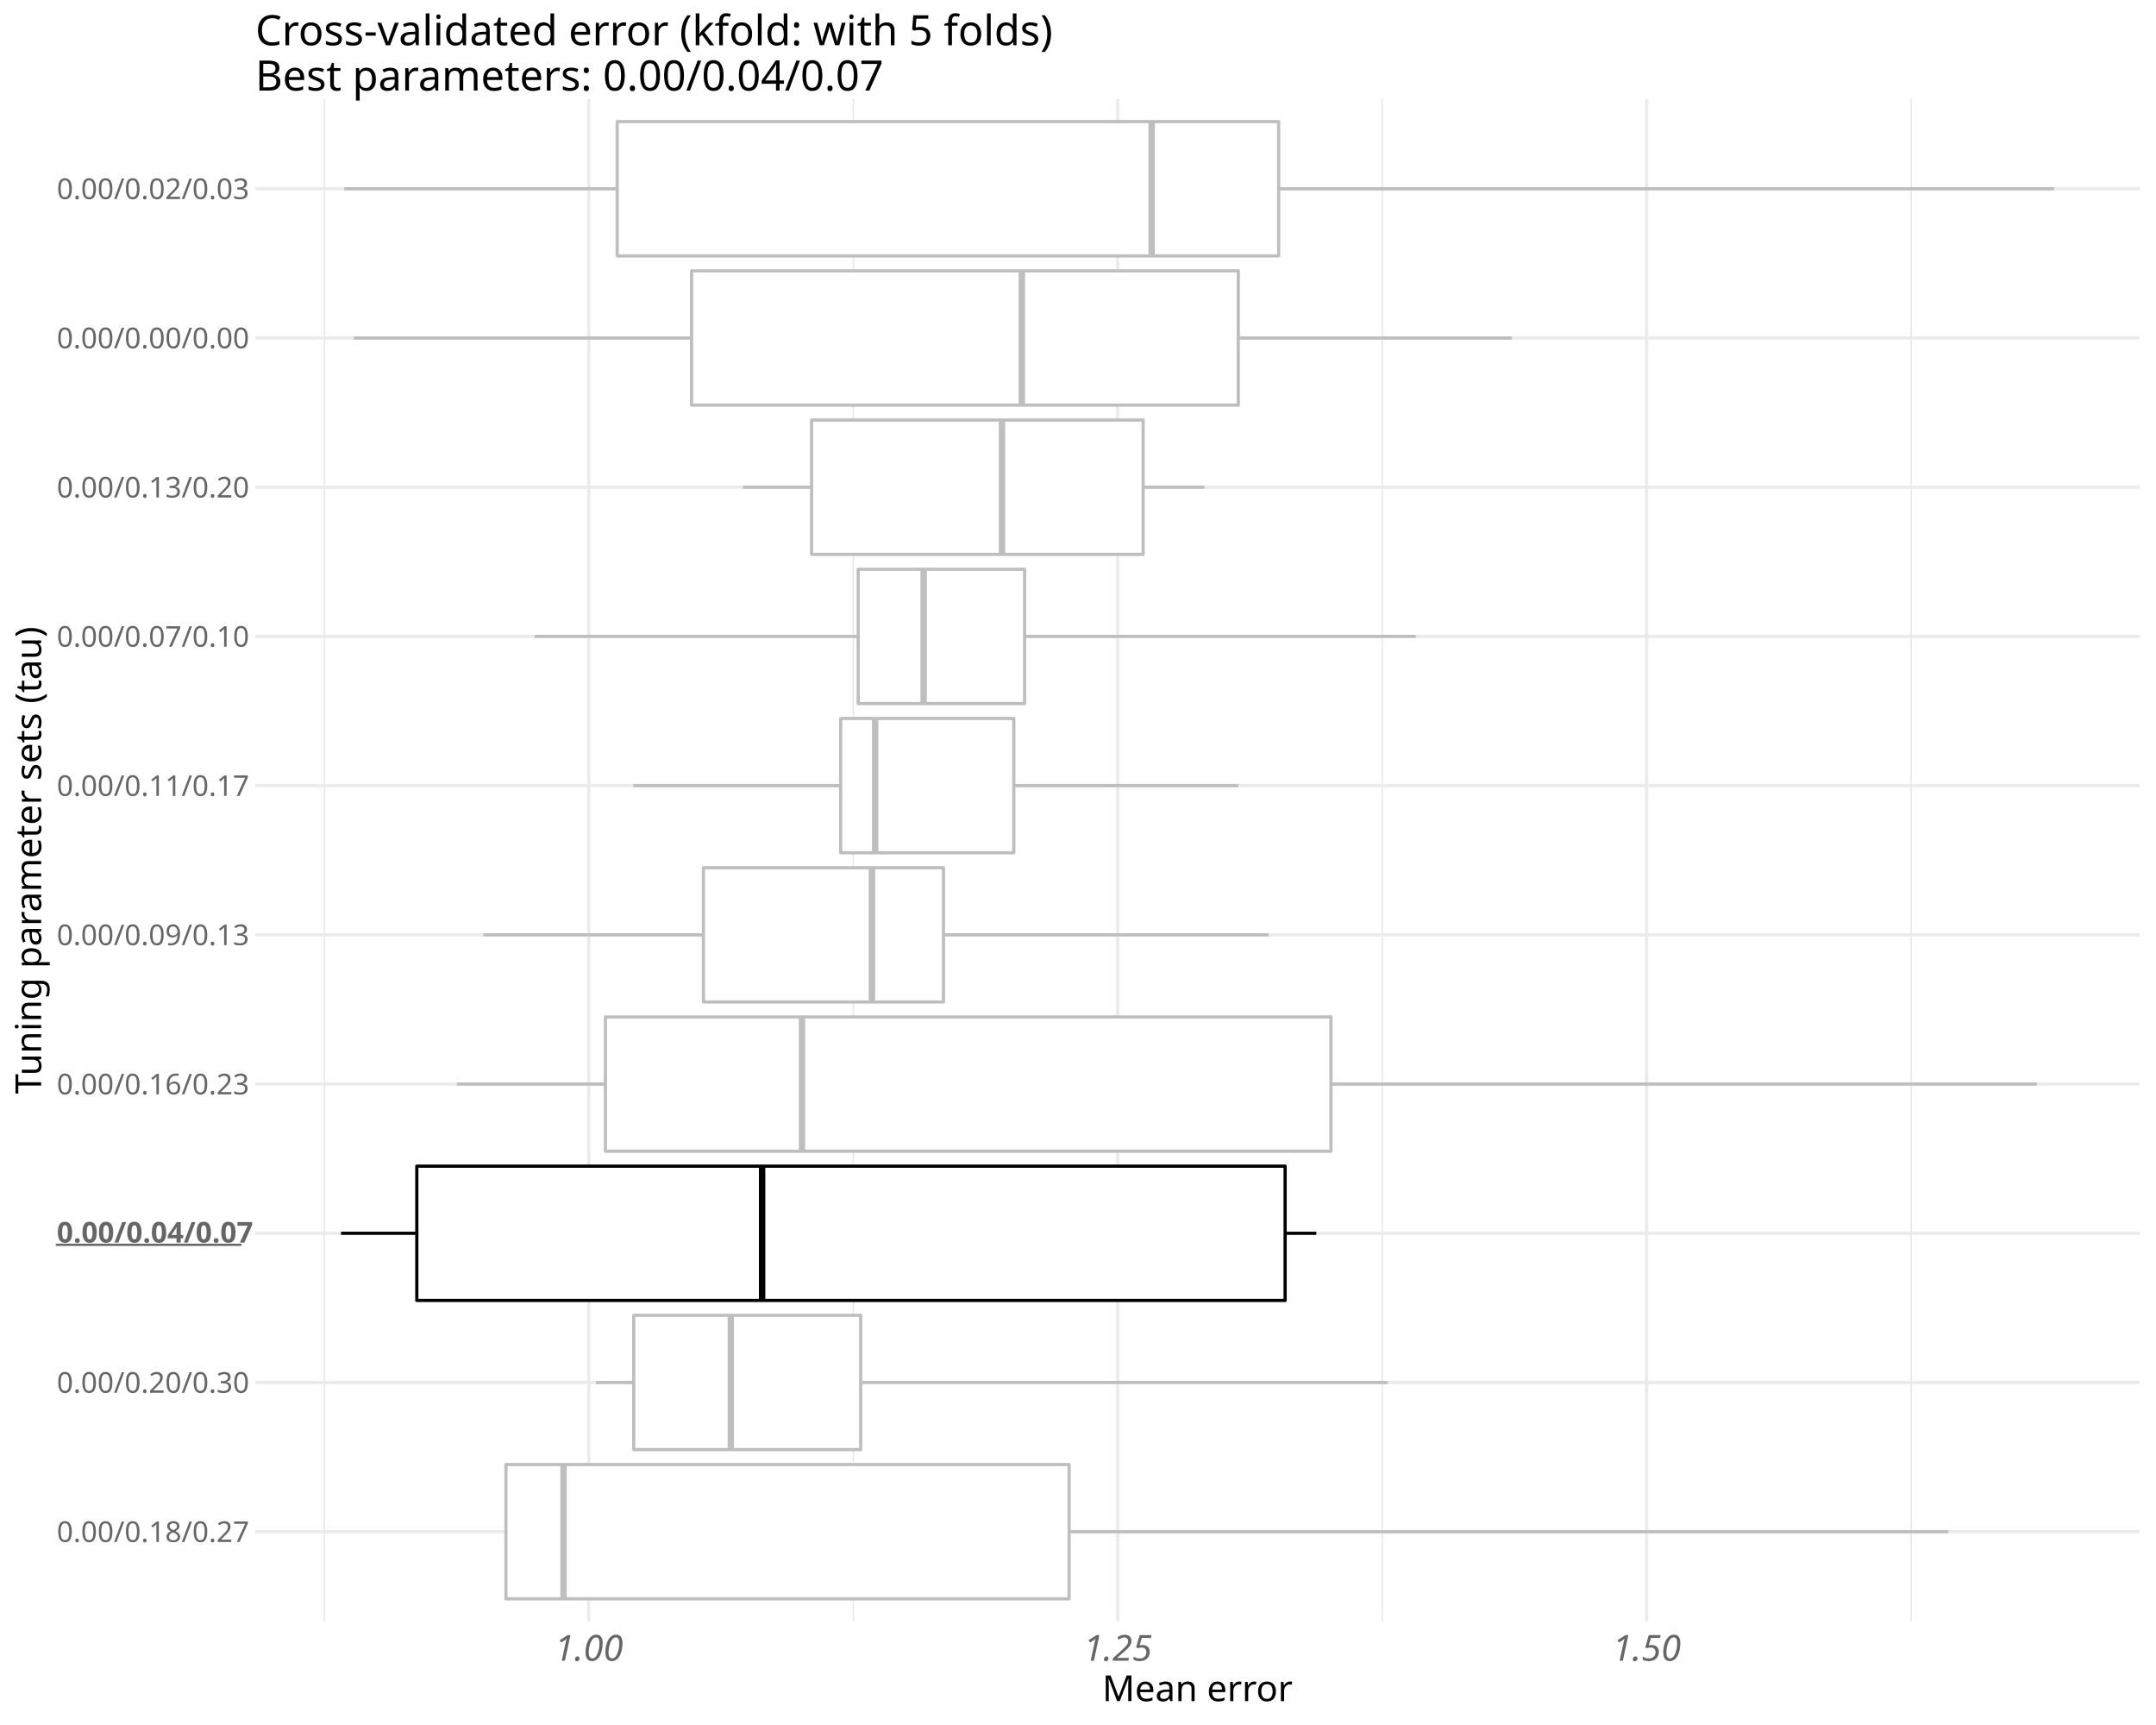
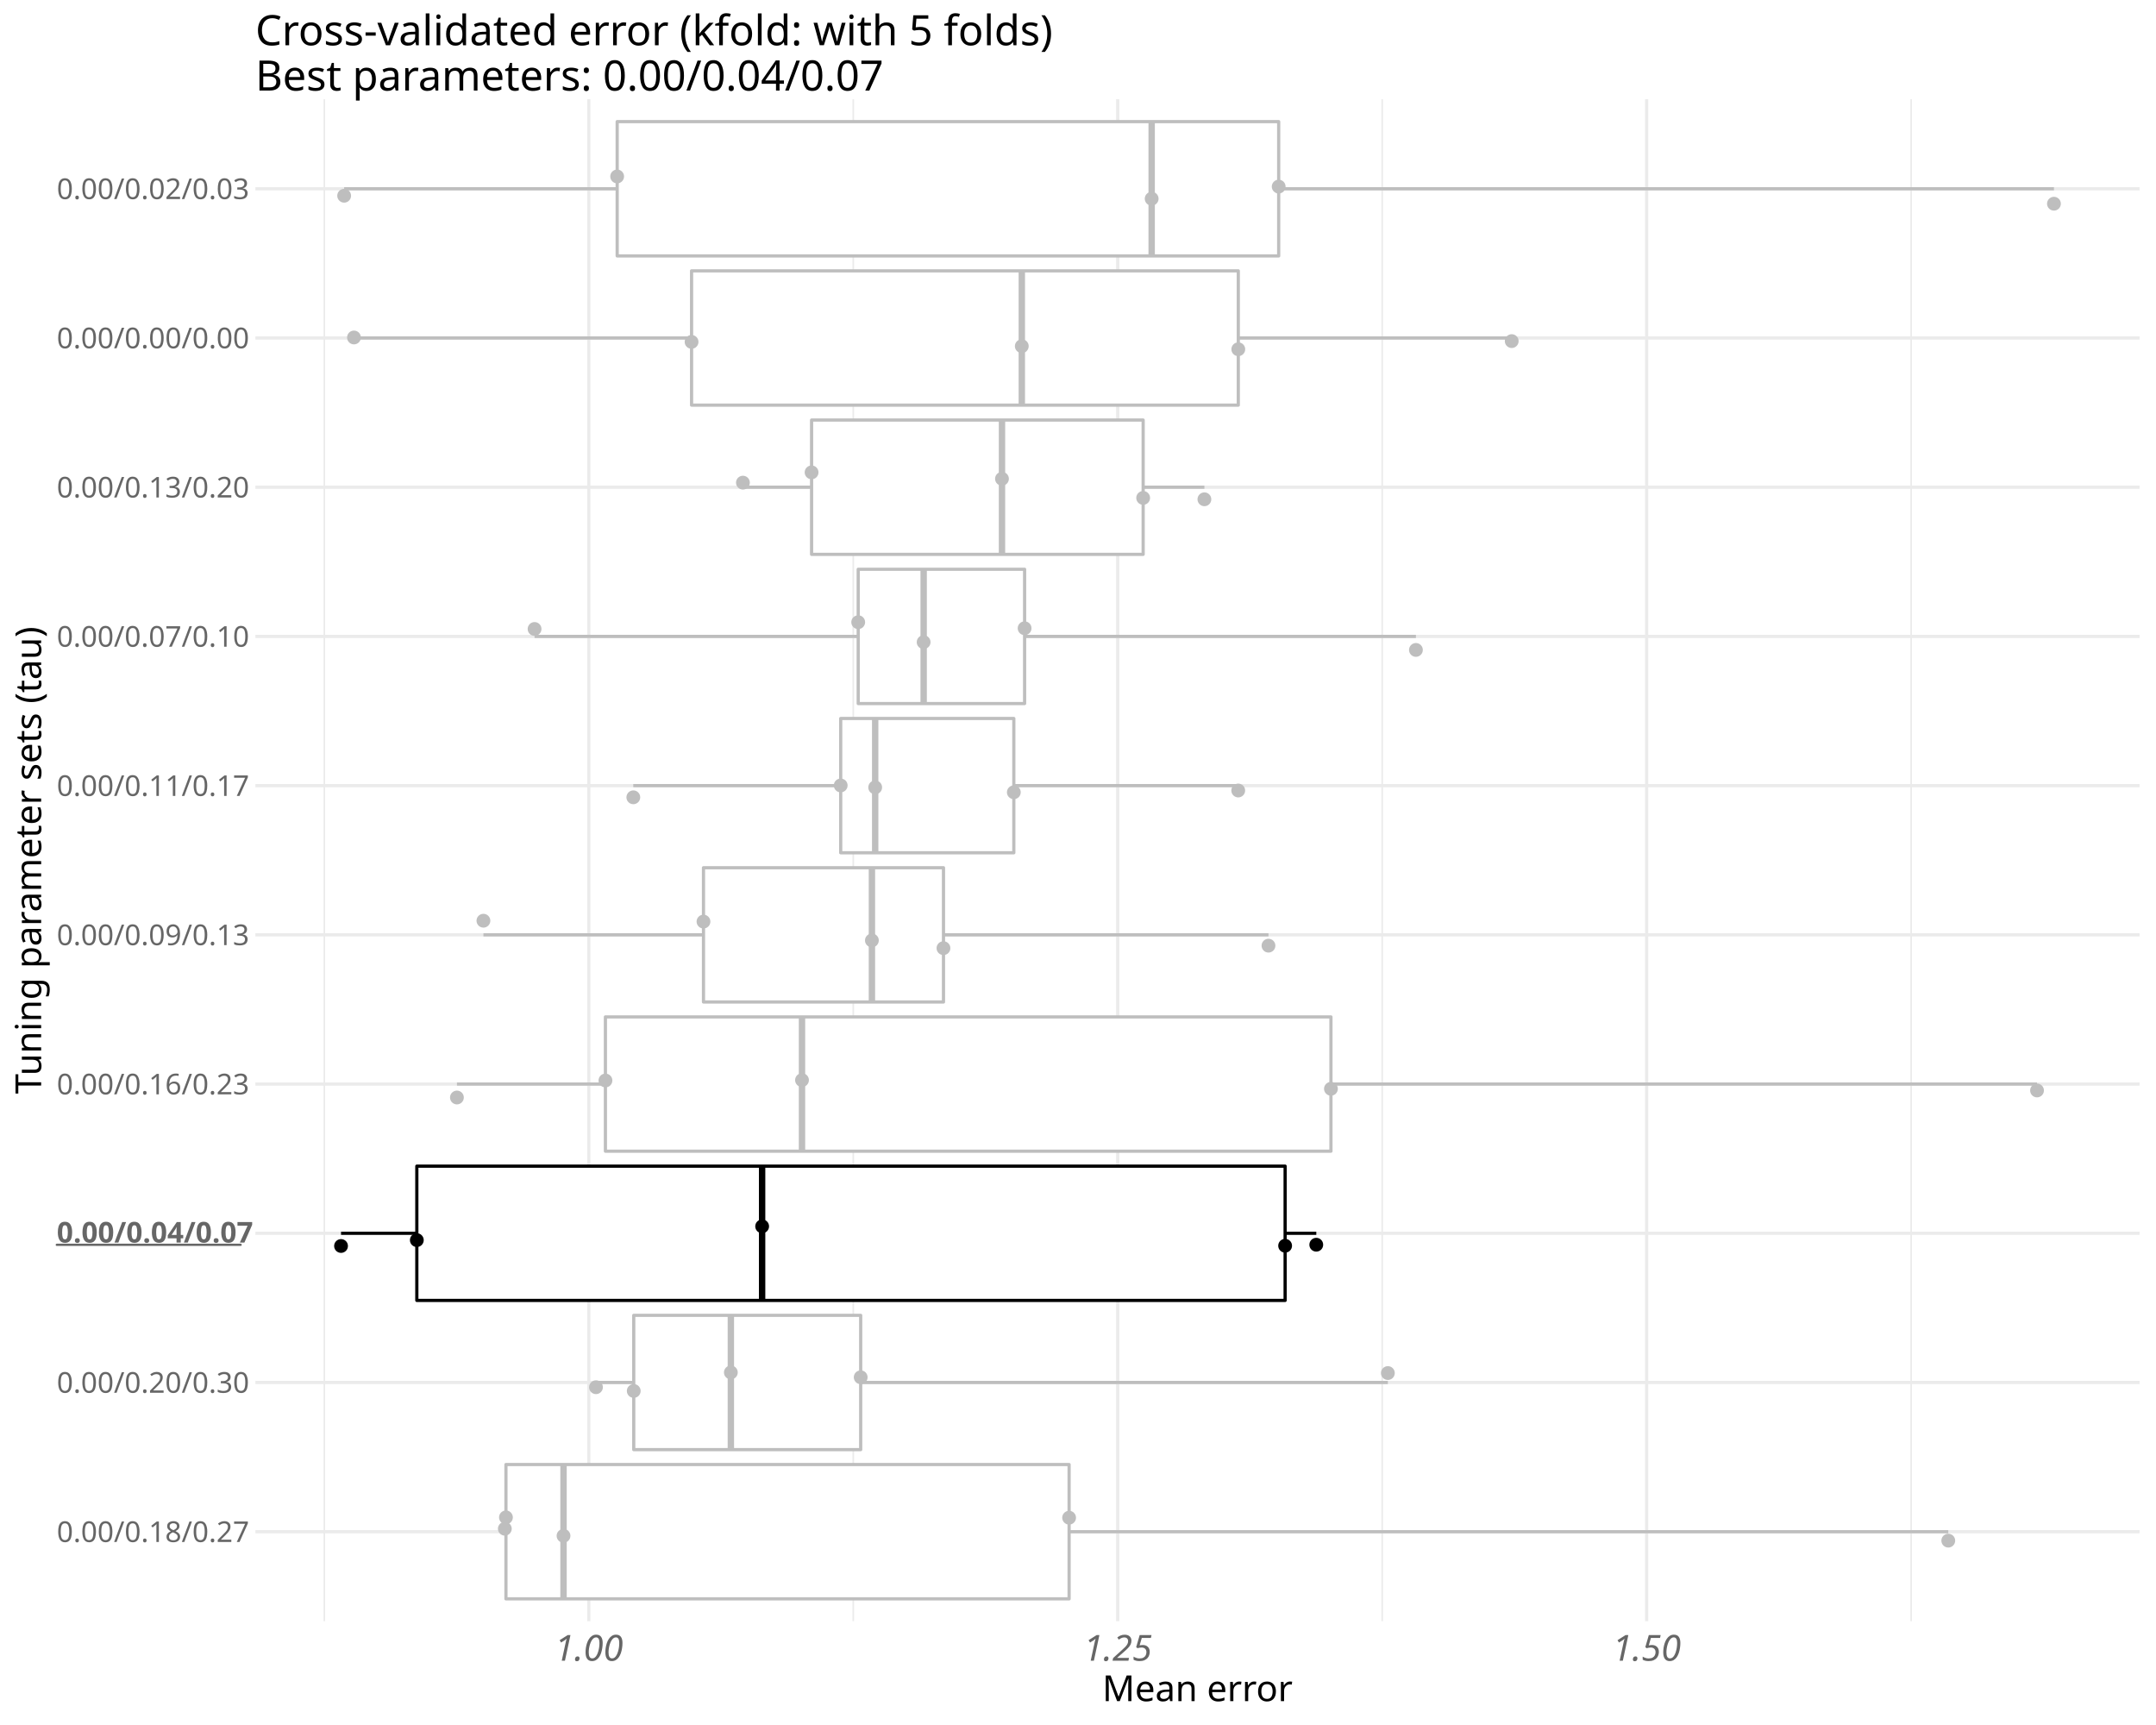
<svg xmlns="http://www.w3.org/2000/svg" class="svglite" data-engine-version="2.0" width="720.00pt" height="576.00pt" viewBox="0 0 720.00 576.00">
  <defs>
    <style type="text/css">
    .svglite line, .svglite polyline, .svglite polygon, .svglite path, .svglite rect, .svglite circle {
      fill: none;
      stroke: #000000;
      stroke-linecap: round;
      stroke-linejoin: round;
      stroke-miterlimit: 10.00;
    }
  </style>
  </defs>
  <rect width="100%" height="100%" style="stroke: none; fill: #FFFFFF;" />
  <defs>
    <clipPath id="cpMC4wMHw3MjAuMDB8MC4wMHw1NzYuMDA=">
      <rect x="0.00" y="0.00" width="720.00" height="576.00" />
    </clipPath>
  </defs>
  <g clip-path="url(#cpMC4wMHw3MjAuMDB8MC4wMHw1NzYuMDA=)">
</g>
  <defs>
    <clipPath id="cpODUuMjl8NzE0LjUyfDMzLjE0fDU0MS4zNQ==">
      <rect x="85.29" y="33.14" width="629.23" height="508.21" />
    </clipPath>
  </defs>
  <g clip-path="url(#cpODUuMjl8NzE0LjUyfDMzLjE0fDU0MS4zNQ==)">
    <polyline points="108.31,541.35 108.31,33.14 " style="stroke-width: 0.53; stroke: #EBEBEB; stroke-linecap: butt;" />
    <polyline points="284.95,541.35 284.95,33.14 " style="stroke-width: 0.53; stroke: #EBEBEB; stroke-linecap: butt;" />
    <polyline points="461.59,541.35 461.59,33.14 " style="stroke-width: 0.53; stroke: #EBEBEB; stroke-linecap: butt;" />
    <polyline points="638.23,541.35 638.23,33.14 " style="stroke-width: 0.53; stroke: #EBEBEB; stroke-linecap: butt;" />
    <polyline points="85.29,461.63 714.52,461.63 " style="stroke-width: 1.07; stroke: #EBEBEB; stroke-linecap: butt;" />
    <polyline points="85.29,511.46 714.52,511.46 " style="stroke-width: 1.07; stroke: #EBEBEB; stroke-linecap: butt;" />
    <polyline points="85.29,361.98 714.52,361.98 " style="stroke-width: 1.07; stroke: #EBEBEB; stroke-linecap: butt;" />
    <polyline points="85.29,162.68 714.52,162.68 " style="stroke-width: 1.07; stroke: #EBEBEB; stroke-linecap: butt;" />
    <polyline points="85.29,262.33 714.52,262.33 " style="stroke-width: 1.07; stroke: #EBEBEB; stroke-linecap: butt;" />
    <polyline points="85.29,312.16 714.52,312.16 " style="stroke-width: 1.07; stroke: #EBEBEB; stroke-linecap: butt;" />
    <polyline points="85.29,212.51 714.52,212.51 " style="stroke-width: 1.07; stroke: #EBEBEB; stroke-linecap: butt;" />
    <polyline points="85.29,411.81 714.52,411.81 " style="stroke-width: 1.07; stroke: #EBEBEB; stroke-linecap: butt;" />
    <polyline points="85.29,63.04 714.52,63.04 " style="stroke-width: 1.07; stroke: #EBEBEB; stroke-linecap: butt;" />
    <polyline points="85.29,112.86 714.52,112.86 " style="stroke-width: 1.07; stroke: #EBEBEB; stroke-linecap: butt;" />
    <polyline points="196.63,541.35 196.63,33.14 " style="stroke-width: 1.07; stroke: #EBEBEB; stroke-linecap: butt;" />
    <polyline points="373.27,541.35 373.27,33.14 " style="stroke-width: 1.07; stroke: #EBEBEB; stroke-linecap: butt;" />
    <polyline points="549.91,541.35 549.91,33.14 " style="stroke-width: 1.07; stroke: #EBEBEB; stroke-linecap: butt;" />
    <line x1="357.03" y1="511.46" x2="650.63" y2="511.46" style="stroke-width: 1.07; stroke: #BEBEBE; stroke-linecap: butt;" />
    <line x1="168.96" y1="511.46" x2="168.59" y2="511.46" style="stroke-width: 1.07; stroke: #BEBEBE; stroke-linecap: butt;" />
    <polygon points="357.03,533.88 168.96,533.88 168.96,489.03 357.03,489.03 357.03,533.88 " style="stroke-width: 1.07; stroke: #BEBEBE; fill: #FFFFFF;" />
    <line x1="188.19" y1="533.88" x2="188.19" y2="489.03" style="stroke-width: 2.13; stroke: #BEBEBE; stroke-linecap: butt;" />
    <line x1="287.43" y1="461.63" x2="463.47" y2="461.63" style="stroke-width: 1.07; stroke: #BEBEBE; stroke-linecap: butt;" />
-     <line x1="211.64" y1="461.63" x2="199.02" y2="461.63" style="stroke-width: 1.07; stroke: #BEBEBE; stroke-linecap: butt;" />
+     <line x1="211.64" y1="461.63" x2="199.03" y2="461.63" style="stroke-width: 1.07; stroke: #BEBEBE; stroke-linecap: butt;" />
    <polygon points="287.43,484.05 211.64,484.05 211.64,439.21 287.43,439.21 287.43,484.05 " style="stroke-width: 1.07; stroke: #BEBEBE; fill: #FFFFFF;" />
-     <line x1="244.06" y1="484.05" x2="244.06" y2="439.21" style="stroke-width: 2.13; stroke: #BEBEBE; stroke-linecap: butt;" />
+     <line x1="244.07" y1="484.05" x2="244.07" y2="439.21" style="stroke-width: 2.13; stroke: #BEBEBE; stroke-linecap: butt;" />
    <line x1="429.17" y1="411.81" x2="439.58" y2="411.81" style="stroke-width: 1.07; stroke-linecap: butt;" />
    <line x1="139.20" y1="411.81" x2="113.89" y2="411.81" style="stroke-width: 1.07; stroke-linecap: butt;" />
    <polygon points="429.17,434.23 139.20,434.23 139.20,389.39 429.17,389.39 429.17,434.23 " style="stroke-width: 1.07; fill: #FFFFFF;" />
    <line x1="254.51" y1="434.23" x2="254.51" y2="389.39" style="stroke-width: 2.13; stroke-linecap: butt;" />
    <line x1="444.47" y1="361.98" x2="680.27" y2="361.98" style="stroke-width: 1.07; stroke: #BEBEBE; stroke-linecap: butt;" />
    <line x1="202.18" y1="361.98" x2="152.60" y2="361.98" style="stroke-width: 1.07; stroke: #BEBEBE; stroke-linecap: butt;" />
    <polygon points="444.47,384.40 202.18,384.40 202.18,339.56 444.47,339.56 444.47,384.40 " style="stroke-width: 1.07; stroke: #BEBEBE; fill: #FFFFFF;" />
    <line x1="267.83" y1="384.40" x2="267.83" y2="339.56" style="stroke-width: 2.13; stroke: #BEBEBE; stroke-linecap: butt;" />
-     <line x1="315.08" y1="312.16" x2="423.60" y2="312.16" style="stroke-width: 1.07; stroke: #BEBEBE; stroke-linecap: butt;" />
-     <line x1="234.92" y1="312.16" x2="161.44" y2="312.16" style="stroke-width: 1.07; stroke: #BEBEBE; stroke-linecap: butt;" />
-     <polygon points="315.08,334.58 234.92,334.58 234.92,289.74 315.08,289.74 315.08,334.58 " style="stroke-width: 1.07; stroke: #BEBEBE; fill: #FFFFFF;" />
+     <line x1="315.08" y1="312.16" x2="423.61" y2="312.16" style="stroke-width: 1.07; stroke: #BEBEBE; stroke-linecap: butt;" />
+     <line x1="234.93" y1="312.16" x2="161.44" y2="312.16" style="stroke-width: 1.07; stroke: #BEBEBE; stroke-linecap: butt;" />
+     <polygon points="315.08,334.58 234.93,334.58 234.93,289.74 315.08,289.74 315.08,334.58 " style="stroke-width: 1.07; stroke: #BEBEBE; fill: #FFFFFF;" />
    <line x1="291.18" y1="334.58" x2="291.18" y2="289.74" style="stroke-width: 2.13; stroke: #BEBEBE; stroke-linecap: butt;" />
-     <line x1="338.57" y1="262.33" x2="413.51" y2="262.33" style="stroke-width: 1.07; stroke: #BEBEBE; stroke-linecap: butt;" />
+     <line x1="338.57" y1="262.33" x2="413.52" y2="262.33" style="stroke-width: 1.07; stroke: #BEBEBE; stroke-linecap: butt;" />
    <line x1="280.75" y1="262.33" x2="211.49" y2="262.33" style="stroke-width: 1.07; stroke: #BEBEBE; stroke-linecap: butt;" />
    <polygon points="338.57,284.75 280.75,284.75 280.75,239.91 338.57,239.91 338.57,284.75 " style="stroke-width: 1.07; stroke: #BEBEBE; fill: #FFFFFF;" />
    <line x1="292.27" y1="284.75" x2="292.27" y2="239.91" style="stroke-width: 2.13; stroke: #BEBEBE; stroke-linecap: butt;" />
-     <line x1="342.17" y1="212.51" x2="472.84" y2="212.51" style="stroke-width: 1.07; stroke: #BEBEBE; stroke-linecap: butt;" />
+     <line x1="342.17" y1="212.51" x2="472.85" y2="212.51" style="stroke-width: 1.07; stroke: #BEBEBE; stroke-linecap: butt;" />
    <line x1="286.60" y1="212.51" x2="178.52" y2="212.51" style="stroke-width: 1.07; stroke: #BEBEBE; stroke-linecap: butt;" />
    <polygon points="342.17,234.93 286.60,234.93 286.60,190.09 342.17,190.09 342.17,234.93 " style="stroke-width: 1.07; stroke: #BEBEBE; fill: #FFFFFF;" />
-     <line x1="308.45" y1="234.93" x2="308.45" y2="190.09" style="stroke-width: 2.13; stroke: #BEBEBE; stroke-linecap: butt;" />
+     <line x1="308.46" y1="234.93" x2="308.46" y2="190.09" style="stroke-width: 2.13; stroke: #BEBEBE; stroke-linecap: butt;" />
    <line x1="381.76" y1="162.68" x2="402.21" y2="162.68" style="stroke-width: 1.07; stroke: #BEBEBE; stroke-linecap: butt;" />
    <line x1="271.03" y1="162.68" x2="248.09" y2="162.68" style="stroke-width: 1.07; stroke: #BEBEBE; stroke-linecap: butt;" />
    <polygon points="381.76,185.11 271.03,185.11 271.03,140.26 381.76,140.26 381.76,185.11 " style="stroke-width: 1.07; stroke: #BEBEBE; fill: #FFFFFF;" />
-     <line x1="334.61" y1="185.11" x2="334.61" y2="140.26" style="stroke-width: 2.13; stroke: #BEBEBE; stroke-linecap: butt;" />
+     <line x1="334.62" y1="185.11" x2="334.62" y2="140.26" style="stroke-width: 2.13; stroke: #BEBEBE; stroke-linecap: butt;" />
    <line x1="413.53" y1="112.86" x2="504.84" y2="112.86" style="stroke-width: 1.07; stroke: #BEBEBE; stroke-linecap: butt;" />
-     <line x1="230.95" y1="112.86" x2="118.20" y2="112.86" style="stroke-width: 1.07; stroke: #BEBEBE; stroke-linecap: butt;" />
+     <line x1="230.95" y1="112.86" x2="118.21" y2="112.86" style="stroke-width: 1.07; stroke: #BEBEBE; stroke-linecap: butt;" />
    <polygon points="413.53,135.28 230.95,135.28 230.95,90.44 413.53,90.44 413.53,135.28 " style="stroke-width: 1.07; stroke: #BEBEBE; fill: #FFFFFF;" />
    <line x1="341.24" y1="135.28" x2="341.24" y2="90.44" style="stroke-width: 2.13; stroke: #BEBEBE; stroke-linecap: butt;" />
-     <line x1="427.01" y1="63.04" x2="685.92" y2="63.04" style="stroke-width: 1.07; stroke: #BEBEBE; stroke-linecap: butt;" />
+     <line x1="427.02" y1="63.04" x2="685.92" y2="63.04" style="stroke-width: 1.07; stroke: #BEBEBE; stroke-linecap: butt;" />
    <line x1="206.11" y1="63.04" x2="114.93" y2="63.04" style="stroke-width: 1.07; stroke: #BEBEBE; stroke-linecap: butt;" />
-     <polygon points="427.01,85.46 206.11,85.46 206.11,40.61 427.01,40.61 427.01,85.46 " style="stroke-width: 1.07; stroke: #BEBEBE; fill: #FFFFFF;" />
+     <polygon points="427.02,85.46 206.11,85.46 206.11,40.61 427.02,40.61 427.02,85.46 " style="stroke-width: 1.07; stroke: #BEBEBE; fill: #FFFFFF;" />
    <line x1="384.60" y1="85.46" x2="384.60" y2="40.61" style="stroke-width: 2.13; stroke: #BEBEBE; stroke-linecap: butt;" />
+     <circle cx="199.03" cy="463.21" r="1.95" style="stroke-width: 0.71; stroke: #BEBEBE; fill: #BEBEBE;" />
+     <circle cx="357.03" cy="506.78" r="1.95" style="stroke-width: 0.71; stroke: #BEBEBE; fill: #BEBEBE;" />
+     <circle cx="444.47" cy="363.56" r="1.95" style="stroke-width: 0.71; stroke: #BEBEBE; fill: #BEBEBE;" />
+     <circle cx="381.76" cy="166.26" r="1.95" style="stroke-width: 0.71; stroke: #BEBEBE; fill: #BEBEBE;" />
+     <circle cx="292.27" cy="262.92" r="1.95" style="stroke-width: 0.71; stroke: #BEBEBE; fill: #BEBEBE;" />
+     <circle cx="291.17" cy="314.02" r="1.95" style="stroke-width: 0.71; stroke: #BEBEBE; fill: #BEBEBE;" />
+     <circle cx="308.45" cy="214.42" r="1.95" style="stroke-width: 0.71; stroke: #BEBEBE; fill: #BEBEBE;" />
+     <circle cx="139.20" cy="414.09" r="1.95" style="stroke-width: 0.71; fill: #000000;" />
+     <circle cx="114.93" cy="65.36" r="1.95" style="stroke-width: 0.71; stroke: #BEBEBE; fill: #BEBEBE;" />
+     <circle cx="504.84" cy="113.90" r="1.95" style="stroke-width: 0.71; stroke: #BEBEBE; fill: #BEBEBE;" />
+     <circle cx="211.64" cy="464.46" r="1.95" style="stroke-width: 0.71; stroke: #BEBEBE; fill: #BEBEBE;" />
+     <circle cx="168.96" cy="506.67" r="1.95" style="stroke-width: 0.71; stroke: #BEBEBE; fill: #BEBEBE;" />
+     <circle cx="267.83" cy="360.66" r="1.95" style="stroke-width: 0.71; stroke: #BEBEBE; fill: #BEBEBE;" />
+     <circle cx="248.10" cy="161.16" r="1.95" style="stroke-width: 0.71; stroke: #BEBEBE; fill: #BEBEBE;" />
+     <circle cx="413.51" cy="263.96" r="1.95" style="stroke-width: 0.71; stroke: #BEBEBE; fill: #BEBEBE;" />
+     <circle cx="315.07" cy="316.60" r="1.95" style="stroke-width: 0.71; stroke: #BEBEBE; fill: #BEBEBE;" />
+     <circle cx="472.85" cy="217.02" r="1.95" style="stroke-width: 0.71; stroke: #BEBEBE; fill: #BEBEBE;" />
+     <circle cx="254.52" cy="409.49" r="1.95" style="stroke-width: 0.71; fill: #000000;" />
+     <circle cx="685.92" cy="68.02" r="1.95" style="stroke-width: 0.71; stroke: #BEBEBE; fill: #BEBEBE;" />
+     <circle cx="118.21" cy="112.69" r="1.95" style="stroke-width: 0.71; stroke: #BEBEBE; fill: #BEBEBE;" />
+     <circle cx="244.07" cy="458.28" r="1.95" style="stroke-width: 0.71; stroke: #BEBEBE; fill: #BEBEBE;" />
+     <circle cx="188.19" cy="512.83" r="1.95" style="stroke-width: 0.71; stroke: #BEBEBE; fill: #BEBEBE;" />
+     <circle cx="152.59" cy="366.47" r="1.95" style="stroke-width: 0.71; stroke: #BEBEBE; fill: #BEBEBE;" />
+     <circle cx="334.61" cy="159.87" r="1.95" style="stroke-width: 0.71; stroke: #BEBEBE; fill: #BEBEBE;" />
+     <circle cx="280.75" cy="262.27" r="1.95" style="stroke-width: 0.71; stroke: #BEBEBE; fill: #BEBEBE;" />
+     <circle cx="161.44" cy="307.44" r="1.95" style="stroke-width: 0.71; stroke: #BEBEBE; fill: #BEBEBE;" />
+     <circle cx="286.60" cy="207.76" r="1.95" style="stroke-width: 0.71; stroke: #BEBEBE; fill: #BEBEBE;" />
+     <circle cx="429.17" cy="415.97" r="1.95" style="stroke-width: 0.71; fill: #000000;" />
+     <circle cx="427.02" cy="62.31" r="1.95" style="stroke-width: 0.71; stroke: #BEBEBE; fill: #BEBEBE;" />
+     <circle cx="230.95" cy="114.16" r="1.95" style="stroke-width: 0.71; stroke: #BEBEBE; fill: #BEBEBE;" />
+     <circle cx="463.48" cy="458.48" r="1.95" style="stroke-width: 0.71; stroke: #BEBEBE; fill: #BEBEBE;" />
+     <circle cx="650.63" cy="514.44" r="1.95" style="stroke-width: 0.71; stroke: #BEBEBE; fill: #BEBEBE;" />
+     <circle cx="202.19" cy="360.79" r="1.95" style="stroke-width: 0.71; stroke: #BEBEBE; fill: #BEBEBE;" />
+     <circle cx="402.21" cy="166.72" r="1.95" style="stroke-width: 0.71; stroke: #BEBEBE; fill: #BEBEBE;" />
+     <circle cx="211.50" cy="266.23" r="1.95" style="stroke-width: 0.71; stroke: #BEBEBE; fill: #BEBEBE;" />
+     <circle cx="234.93" cy="307.73" r="1.95" style="stroke-width: 0.71; stroke: #BEBEBE; fill: #BEBEBE;" />
+     <circle cx="178.52" cy="210.02" r="1.95" style="stroke-width: 0.71; stroke: #BEBEBE; fill: #BEBEBE;" />
+     <circle cx="439.57" cy="415.63" r="1.95" style="stroke-width: 0.71; fill: #000000;" />
+     <circle cx="384.60" cy="66.35" r="1.95" style="stroke-width: 0.71; stroke: #BEBEBE; fill: #BEBEBE;" />
+     <circle cx="341.23" cy="115.59" r="1.95" style="stroke-width: 0.71; stroke: #BEBEBE; fill: #BEBEBE;" />
+     <circle cx="287.43" cy="459.89" r="1.95" style="stroke-width: 0.71; stroke: #BEBEBE; fill: #BEBEBE;" />
+     <circle cx="168.59" cy="510.46" r="1.95" style="stroke-width: 0.71; stroke: #BEBEBE; fill: #BEBEBE;" />
+     <circle cx="680.27" cy="364.12" r="1.95" style="stroke-width: 0.71; stroke: #BEBEBE; fill: #BEBEBE;" />
+     <circle cx="271.03" cy="157.73" r="1.95" style="stroke-width: 0.71; stroke: #BEBEBE; fill: #BEBEBE;" />
+     <circle cx="338.57" cy="264.55" r="1.95" style="stroke-width: 0.71; stroke: #BEBEBE; fill: #BEBEBE;" />
+     <circle cx="423.61" cy="315.77" r="1.95" style="stroke-width: 0.71; stroke: #BEBEBE; fill: #BEBEBE;" />
+     <circle cx="342.17" cy="209.78" r="1.95" style="stroke-width: 0.71; stroke: #BEBEBE; fill: #BEBEBE;" />
+     <circle cx="113.89" cy="416.05" r="1.95" style="stroke-width: 0.71; fill: #000000;" />
+     <circle cx="206.10" cy="58.92" r="1.95" style="stroke-width: 0.71; stroke: #BEBEBE; fill: #BEBEBE;" />
+     <circle cx="413.53" cy="116.62" r="1.95" style="stroke-width: 0.71; stroke: #BEBEBE; fill: #BEBEBE;" />
  </g>
  <g clip-path="url(#cpMC4wMHw3MjAuMDB8MC4wMHw1NzYuMDA=)">
    <text x="18.97" y="465.06" style="font-size: 9.60px; fill: #666666; font-family: sans;" textLength="61.39px" lengthAdjust="spacingAndGlyphs">0.00/0.20/0.30</text>
    <text x="18.97" y="116.29" style="font-size: 9.60px; fill: #666666; font-family: sans;" textLength="61.39px" lengthAdjust="spacingAndGlyphs">0.00/0.00/0.00</text>
    <text x="18.97" y="265.77" style="font-size: 9.60px; fill: #666666; font-family: sans;" textLength="61.39px" lengthAdjust="spacingAndGlyphs">0.00/0.11/0.17</text>
    <text x="18.97" y="365.42" style="font-size: 9.60px; fill: #666666; font-family: sans;" textLength="61.39px" lengthAdjust="spacingAndGlyphs">0.00/0.16/0.23</text>
    <text x="18.97" y="514.89" style="font-size: 9.60px; fill: #666666; font-family: sans;" textLength="61.39px" lengthAdjust="spacingAndGlyphs">0.00/0.18/0.27</text>
    <text x="18.97" y="166.12" style="font-size: 9.60px; fill: #666666; font-family: sans;" textLength="61.39px" lengthAdjust="spacingAndGlyphs">0.00/0.13/0.20</text>
    <text x="18.97" y="215.94" style="font-size: 9.60px; fill: #666666; font-family: sans;" textLength="61.39px" lengthAdjust="spacingAndGlyphs">0.00/0.07/0.10</text>
    <text x="18.97" y="315.59" style="font-size: 9.60px; fill: #666666; font-family: sans;" textLength="61.39px" lengthAdjust="spacingAndGlyphs">0.00/0.09/0.13</text>
    <text x="18.97" y="414.91" style="font-size: 9.60px; font-weight: bold; fill: #666666; font-family: sans;" textLength="61.39px" lengthAdjust="spacingAndGlyphs">0.00/0.04/0.07</text>
    <polyline points="18.97,415.66 80.36,415.66 " style="stroke-width: 0.75; stroke: #666666;" />
    <text x="18.97" y="66.47" style="font-size: 9.60px; fill: #666666; font-family: sans;" textLength="61.39px" lengthAdjust="spacingAndGlyphs">0.00/0.02/0.03</text>
    <text x="196.63" y="554.54" text-anchor="middle" style="font-size: 12.00px; font-style: italic; fill: #666666; font-family: sans;" textLength="23.36px" lengthAdjust="spacingAndGlyphs">1.00</text>
    <text x="373.27" y="554.54" text-anchor="middle" style="font-size: 12.00px; font-style: italic; fill: #666666; font-family: sans;" textLength="23.36px" lengthAdjust="spacingAndGlyphs">1.25</text>
    <text x="549.91" y="554.54" text-anchor="middle" style="font-size: 12.00px; font-style: italic; fill: #666666; font-family: sans;" textLength="23.36px" lengthAdjust="spacingAndGlyphs">1.50</text>
    <text x="399.91" y="568.03" text-anchor="middle" style="font-size: 12.00px; font-family: sans;" textLength="58.69px" lengthAdjust="spacingAndGlyphs">Mean error</text>
    <text transform="translate(13.74,287.25) rotate(-90)" text-anchor="middle" style="font-size: 12.00px; font-family: sans;" textLength="148.08px" lengthAdjust="spacingAndGlyphs">Tuning parameter sets (tau)</text>
    <text x="85.29" y="15.11" style="font-size: 14.00px; font-family: sans;" textLength="251.34px" lengthAdjust="spacingAndGlyphs">Cross-validated error (kfold: with 5 folds)</text>
    <text x="85.29" y="30.23" style="font-size: 14.00px; font-family: sans;" textLength="200.04px" lengthAdjust="spacingAndGlyphs">Best parameters: 0.00/0.04/0.07</text>
  </g>
</svg>
